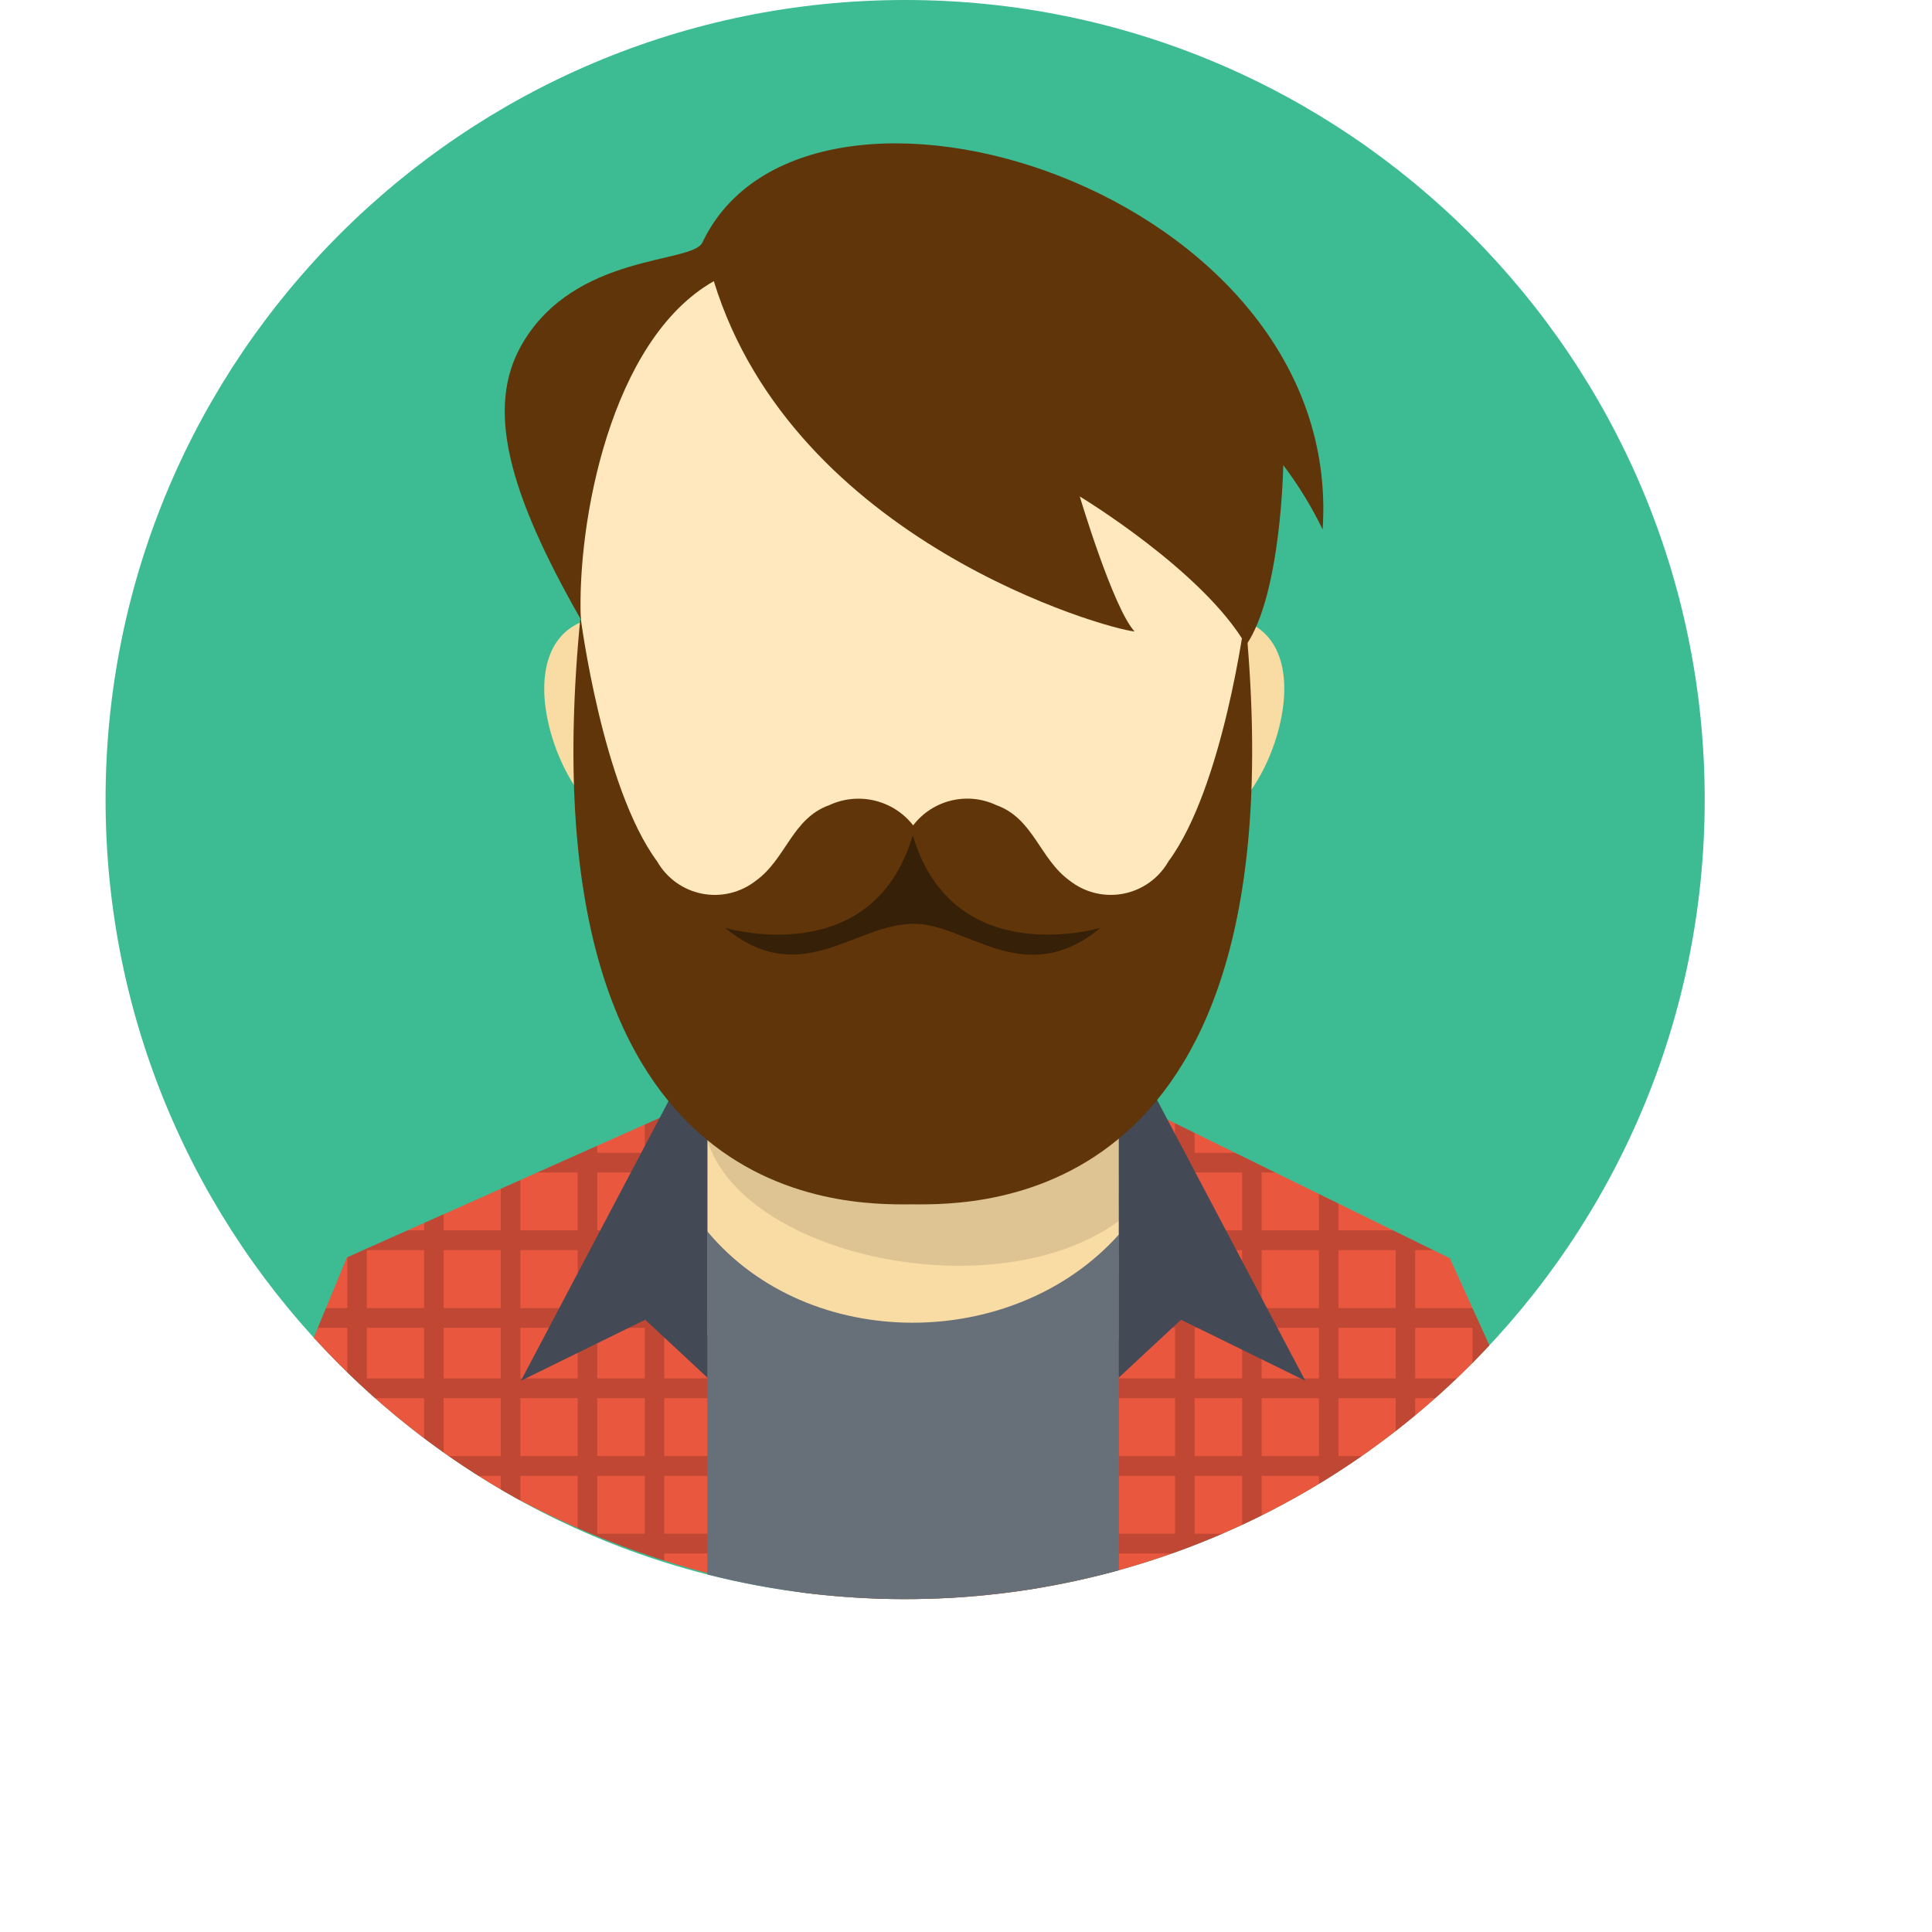
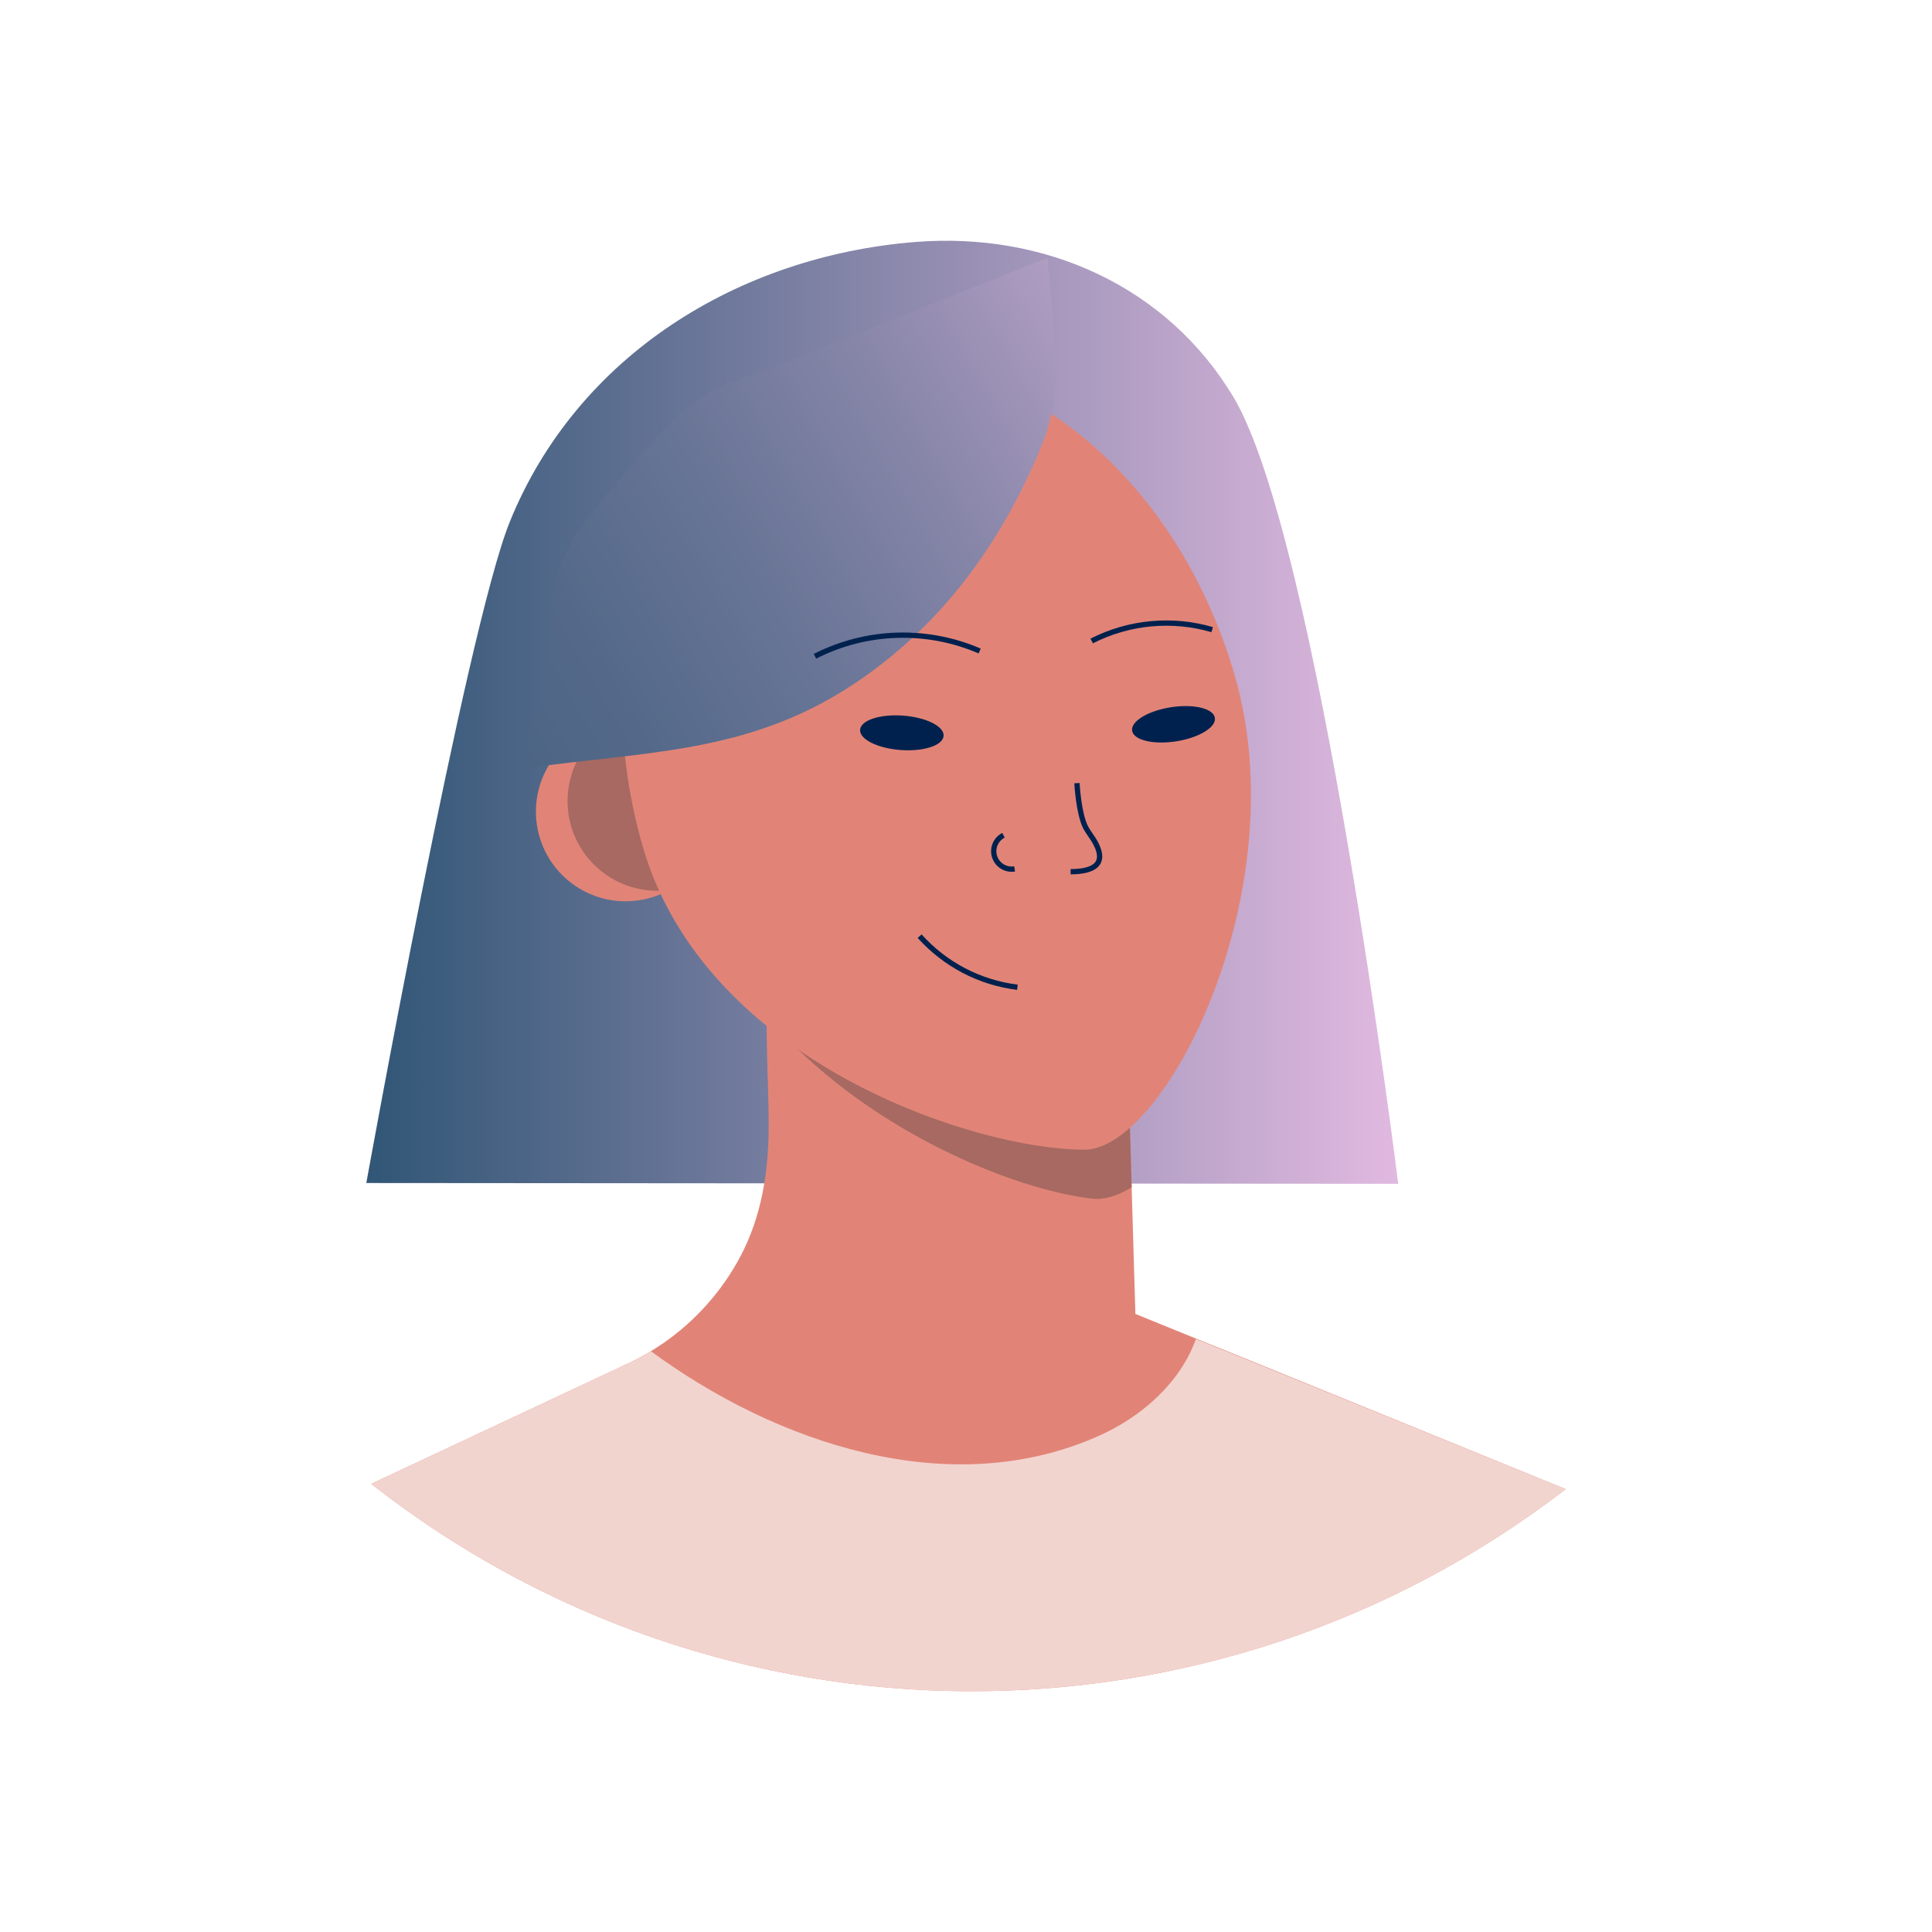
- <svg xmlns="http://www.w3.org/2000/svg" width="800px" height="800px" viewBox="-4.08 0 74.664 74.664">
+ <svg xmlns="http://www.w3.org/2000/svg" width="800px" height="800px" viewBox="0 0 366.34 366.34" id="Layer_1" data-name="Layer 1">
  <defs>
-     <clipPath id="clip-path">
-       <path clip-rule="evenodd" d="M53.478 51.993A30.814 30.814 0 0 1 30.9 61.8a31.206 31.206 0 0 1-3.837-.237A34.069 34.069 0 0 1 15.9 57.919a31.032 31.032 0 0 1-7.856-6.225l1.283-3.1 13.925-6.212c0 4.535 1.31 10.02 7.439 10.113 7.57.114 8.47-5.475 8.47-10.15l12.79 6.282z" fill="none" />
-     </clipPath>
+     <style>.cls-1{fill:url(#linear-gradient);}.cls-2{fill:#e18477;}.cls-3{fill:#a76962;}.cls-4{fill:#f2d4cf;}.cls-5{fill:url(#linear-gradient-2);}.cls-6{fill:none;stroke:#00214e;stroke-miterlimit:10;}.cls-7{fill:#00214e;}</style>
+     <linearGradient id="linear-gradient" x1="69.46" y1="135.08" x2="265.13" y2="135.08" gradientUnits="userSpaceOnUse">
+       <stop offset="0" stop-color="#315676" />
+       <stop offset="1" stop-color="#e1b9e0" />
+     </linearGradient>
+     <linearGradient id="linear-gradient-2" x1="52.67" y1="156.37" x2="257.22" y2="40.38" gradientUnits="userSpaceOnUse">
+       <stop offset="0" stop-color="#315676" />
+       <stop offset="0.08" stop-color="#375979" />
+       <stop offset="0.18" stop-color="#496383" />
+       <stop offset="0.2" stop-color="#4d6585" />
+       <stop offset="0.29" stop-color="#546989" />
+       <stop offset="0.43" stop-color="#677495" />
+       <stop offset="0.6" stop-color="#8786a9" />
+       <stop offset="0.78" stop-color="#b39fc4" />
+       <stop offset="0.95" stop-color="#e1b9e0" />
+     </linearGradient>
  </defs>
-   <g data-name="Layer 2" id="Layer_2">
-     <g data-name="—ÎÓÈ 1" id="_ÎÓÈ_1">
-       <circle cx="30.9" cy="30.9" fill="#3dbc93" r="30.9" />
-       <path d="M53.478 51.993A30.814 30.814 0 0 1 30.9 61.8a31.206 31.206 0 0 1-3.837-.237A34.069 34.069 0 0 1 15.9 57.919a31.032 31.032 0 0 1-7.856-6.225l1.283-3.1 13.925-6.212c0 4.535 1.31 10.02 7.439 10.113 7.57.114 8.47-5.475 8.47-10.15l12.79 6.282z" fill="#e9573e" fill-rule="evenodd" />
-       <g clip-path="url(#clip-path)">
-         <path d="M.694 74.664v-.762H66.5v.762H.694zm9.401-40.977v2.237h2.215v-2.237zm0 3v2.24h2.215v-2.24zm0 3.002v1.86h2.215v-1.86zm0 2.622v2.24h2.215v-2.24zm0 3.002v2.237h2.215v-2.237zm0 3v2.24h2.215v-2.24zm0 3.002v1.956h2.215v-1.956zm0 2.718v2.24h2.215v-2.24zm0 3.003v2.237h2.215v-2.237zm0 2.999v2.24h2.215v-2.24zm0 3.002v1.86h2.215v-1.86zm0 2.623v2.229h-.753v-2.23H.694v-.762h8.648v-1.86H.694v-.762h8.648v-2.24H.694v-.762h8.648v-2.237H.694v-.763h8.648v-2.24H.694v-.762h8.648v-1.956H.694v-.762h8.648v-2.24H.694v-.763h8.648v-2.237H.694v-.762h8.648v-2.24H.694v-.762h8.648v-1.86H.694v-.763h8.648v-2.24H.694v-.762h8.648v-2.237H.694v-.763H66.5v.763h-12.92v2.237H66.5v.762h-12.92v2.24H66.5v.763h-12.92v1.86H66.5v.762h-12.92v2.24H66.5v.762h-12.92v2.237H66.5v.763h-12.92v2.24H66.5v.762h-12.92v1.956H66.5v.762h-12.92v2.24H66.5v.763h-12.92v2.237H66.5v.762h-12.92v2.24H66.5v.762h-12.92v1.86H66.5v.762h-12.92v2.23h-.755v-2.23h-2.214v2.23h-.755v-2.23h-2.211v2.23h-.754v-2.23h-2.215v2.23h-.754v-2.23h-1.838v2.23h-.754v-2.23h-2.215v2.23h-.754v-2.23H36.15v2.23h-.754v-2.23h-2.215v2.23h-.754v-2.23h-1.933v2.23h-.754v-2.23h-2.215v2.23h-.753v-2.23H24.56v2.23h-.754v-2.23H21.59v2.23h-.754v-2.23H19v2.23h-.754v-2.23H16.03v2.23h-.754v-2.23h-2.212v2.23h-.754v-2.23zm24.627-35.738h31.78v.762H.693v-.762h34.028zm18.104 3.765h-2.214v2.237h2.214v-2.237zm-2.969 0h-2.211v2.237h2.211v-2.237zm-2.965 0h-2.215v2.237h2.215v-2.237zm-2.969 0h-1.838v2.237h1.838v-2.237zm-2.592 0h-2.215v2.237h2.215v-2.237zm-2.969 0H36.15v2.237h2.212v-2.237zm-2.966 0h-2.215v2.237h2.215v-2.237zm-2.969 0h-1.933v2.237h1.933v-2.237zm-2.687 0h-2.215v2.237h2.216v-2.237zm-2.969 0H24.56v2.237h2.212v-2.237zm-2.965 0H21.59v2.237h2.215v-2.237zm-2.969 0H19v2.237h1.838v-2.237zm-2.592 0H16.03v2.237h2.215v-2.237zm-2.97 0h-2.21v2.237h2.21v-2.237zm37.551 3h-2.214v2.24h2.214v-2.24zm-2.969 0h-2.211v2.24h2.211v-2.24zm-2.965 0h-2.215v2.24h2.215v-2.24zm-2.969 0h-1.838v2.24h1.838v-2.24zm-2.592 0h-2.215v2.24h2.215v-2.24zm-2.969 0H36.15v2.24h2.212v-2.24zm-2.966 0h-2.215v2.24h2.215v-2.24zm-2.969 0h-1.933v2.24h1.933v-2.24zm-2.687 0h-2.215v2.24h2.216v-2.24zm-2.969 0H24.56v2.24h2.212v-2.24zm-2.965 0H21.59v2.24h2.215v-2.24zm-2.969 0H19v2.24h1.838v-2.24zm-2.592 0H16.03v2.24h2.215v-2.24zm-2.97 0h-2.21v2.24h2.21v-2.24zm37.551 3.002h-2.214v1.86h2.214v-1.86zm-2.969 0h-2.211v1.86h2.211v-1.86zm-2.965 0h-2.215v1.86h2.215v-1.86zm-2.969 0h-1.838v1.86h1.838v-1.86zm-2.592 0h-2.215v1.86h2.215v-1.86zm-2.969 0H36.15v1.86h2.212v-1.86zm-2.966 0h-2.215v1.86h2.215v-1.86zm-2.969 0h-1.933v1.86h1.933v-1.86zm-2.687 0h-2.215v1.86h2.216v-1.86zm-2.969 0H24.56v1.86h2.212v-1.86zm-2.965 0H21.59v1.86h2.215v-1.86zm-2.969 0H19v1.86h1.838v-1.86zm-2.592 0H16.03v1.86h2.215v-1.86zm-2.97 0h-2.21v1.86h2.21v-1.86zm37.551 2.622h-2.214v2.24h2.214v-2.24zm-2.969 0h-2.211v2.24h2.211v-2.24zm-2.965 0h-2.215v2.24h2.215v-2.24zm-2.969 0h-1.838v2.24h1.838v-2.24zm-2.592 0h-2.215v2.24h2.215v-2.24zm-2.969 0H36.15v2.24h2.212v-2.24zm-2.966 0h-2.215v2.24h2.215v-2.24zm-2.969 0h-1.933v2.24h1.933v-2.24zm-2.687 0h-2.215v2.24h2.216v-2.24zm-2.969 0H24.56v2.24h2.212v-2.24zm-2.965 0H21.59v2.24h2.215v-2.24zm-2.969 0H19v2.24h1.838v-2.24zm-2.592 0H16.03v2.24h2.215v-2.24zm-2.97 0h-2.21v2.24h2.21v-2.24zm37.551 3.002h-2.214v2.237h2.214v-2.237zm-2.969 0h-2.211v2.237h2.211v-2.237zm-2.965 0h-2.215v2.237h2.215v-2.237zm-2.969 0h-1.838v2.237h1.838v-2.237zm-2.592 0h-2.215v2.237h2.215v-2.237zm-2.969 0H36.15v2.237h2.212v-2.237zm-2.966 0h-2.215v2.237h2.215v-2.237zm-2.969 0h-1.933v2.237h1.933v-2.237zm-2.687 0h-2.215v2.237h2.216v-2.237zm-2.969 0H24.56v2.237h2.212v-2.237zm-2.965 0H21.59v2.237h2.215v-2.237zm-2.969 0H19v2.237h1.838v-2.237zm-2.592 0H16.03v2.237h2.215v-2.237zm-2.97 0h-2.21v2.237h2.21v-2.237zm37.551 3h-2.214v2.24h2.214v-2.24zm-2.969 0h-2.211v2.24h2.211v-2.24zm-2.965 0h-2.215v2.24h2.215v-2.24zm-2.969 0h-1.838v2.24h1.838v-2.24zm-2.592 0h-2.215v2.24h2.215v-2.24zm-2.969 0H36.15v2.24h2.212v-2.24zm-2.966 0h-2.215v2.24h2.215v-2.24zm-2.969 0h-1.933v2.24h1.933v-2.24zm-2.687 0h-2.215v2.24h2.216v-2.24zm-2.969 0H24.56v2.24h2.212v-2.24zm-2.965 0H21.59v2.24h2.215v-2.24zm-2.969 0H19v2.24h1.838v-2.24zm-2.592 0H16.03v2.24h2.215v-2.24zm-2.97 0h-2.21v2.24h2.21v-2.24zm37.551 3.002h-2.214v1.956h2.214v-1.956zm-2.969 0h-2.211v1.956h2.211v-1.956zm-2.965 0h-2.215v1.956h2.215v-1.956zm-2.969 0h-1.838v1.956h1.838v-1.956zm-2.592 0h-2.215v1.956h2.215v-1.956zm-2.969 0H36.15v1.956h2.212v-1.956zm-2.966 0h-2.215v1.956h2.215v-1.956zm-2.969 0h-1.933v1.956h1.933v-1.956zm-2.687 0h-2.215v1.956h2.216v-1.956zm-2.969 0H24.56v1.956h2.212v-1.956zm-2.965 0H21.59v1.956h2.215v-1.956zm-2.969 0H19v1.956h1.838v-1.956zm-2.592 0H16.03v1.956h2.215v-1.956zm-2.97 0h-2.21v1.956h2.21v-1.956zm37.551 2.718h-2.214v2.24h2.214v-2.24zm-2.969 0h-2.211v2.24h2.211v-2.24zm-2.965 0h-2.215v2.24h2.215v-2.24zm-2.969 0h-1.838v2.24h1.838v-2.24zm-2.592 0h-2.215v2.24h2.215v-2.24zm-2.969 0H36.15v2.24h2.212v-2.24zm-2.966 0h-2.215v2.24h2.215v-2.24zm-2.969 0h-1.933v2.24h1.933v-2.24zm-2.687 0h-2.215v2.24h2.216v-2.24zm-2.969 0H24.56v2.24h2.212v-2.24zm-2.965 0H21.59v2.24h2.215v-2.24zm-2.969 0H19v2.24h1.838v-2.24zm-2.592 0H16.03v2.24h2.215v-2.24zm-2.97 0h-2.21v2.24h2.21v-2.24zm37.551 3.003h-2.214v2.237h2.214v-2.237zm-2.969 0h-2.211v2.237h2.211v-2.237zm-2.965 0h-2.215v2.237h2.215v-2.237zm-2.969 0h-1.838v2.237h1.838v-2.237zm-2.592 0h-2.215v2.237h2.215v-2.237zm-2.969 0H36.15v2.237h2.212v-2.237zm-2.966 0h-2.215v2.237h2.215v-2.237zm-2.969 0h-1.933v2.237h1.933v-2.237zm-2.687 0h-2.215v2.237h2.216v-2.237zm-2.969 0H24.56v2.237h2.212v-2.237zm-2.965 0H21.59v2.237h2.215v-2.237zm-2.969 0H19v2.237h1.838v-2.237zm-2.592 0H16.03v2.237h2.215v-2.237zm-2.97 0h-2.21v2.237h2.21v-2.237zm37.551 2.999h-2.214v2.24h2.214v-2.24zm-2.969 0h-2.211v2.24h2.211v-2.24zm-2.965 0h-2.215v2.24h2.215v-2.24zm-2.969 0h-1.838v2.24h1.838v-2.24zm-2.592 0h-2.215v2.24h2.215v-2.24zm-2.969 0H36.15v2.24h2.212v-2.24zm-2.966 0h-2.215v2.24h2.215v-2.24zm-2.969 0h-1.933v2.24h1.933v-2.24zm-2.687 0h-2.215v2.24h2.216v-2.24zm-2.969 0H24.56v2.24h2.212v-2.24zm-2.965 0H21.59v2.24h2.215v-2.24zm-2.969 0H19v2.24h1.838v-2.24zm-2.592 0H16.03v2.24h2.215v-2.24zm-2.97 0h-2.21v2.24h2.21v-2.24zm37.551 3.002h-2.214v1.86h2.214v-1.86zm-2.969 0h-2.211v1.86h2.211v-1.86zm-2.965 0h-2.215v1.86h2.215v-1.86zm-2.969 0h-1.838v1.86h1.838v-1.86zm-2.592 0h-2.215v1.86h2.215v-1.86zm-2.969 0H36.15v1.86h2.212v-1.86zm-2.966 0h-2.215v1.86h2.215v-1.86zm-2.969 0h-1.933v1.86h1.933v-1.86zm-2.687 0h-2.215v1.86h2.216v-1.86zm-2.969 0H24.56v1.86h2.212v-1.86zm-2.965 0H21.59v1.86h2.215v-1.86zm-2.969 0H19v1.86h1.838v-1.86zm-2.592 0H16.03v1.86h2.215v-1.86zm-2.97 0h-2.21v1.86h2.21v-1.86zM34.723 67.9h31.78v.762H.693V67.9h34.028zm0 2.999h31.78v.763H.693v-.763h34.028z" fill-rule="evenodd" opacity="0.18" />
-       </g>
-       <path d="M23.255 38.68l15.907.121v12.918l-15.907-.121V38.68z" fill="#f9dca4" fill-rule="evenodd" />
-       <path d="M39.162 60.682a31.097 31.097 0 0 1-15.907.164v-13.26c3.922 4.713 11.848 4.664 15.907.121z" fill="#677079" fill-rule="evenodd" />
-       <path d="M39.165 43.46v2.258c0 .161.002 1.46-.003 1.467-4.75 3.472-14.539 1.365-15.907-3.124z" fill-rule="evenodd" opacity="0.11" />
-       <path d="M31.129 8.432c21.281 0 12.987 35.266 0 35.266-12.266 0-21.281-35.266 0-35.266z" fill="#ffe8be" fill-rule="evenodd" />
-       <path d="M18.365 24.046c-3.07 1.339-.46 7.686 1.472 7.658a31.972 31.972 0 0 1-1.472-7.659z" fill="#f9dca4" fill-rule="evenodd" />
-       <path d="M44.14 24.045c3.07 1.339.46 7.687-1.471 7.658a31.993 31.993 0 0 0 1.471-7.658z" fill="#f9dca4" fill-rule="evenodd" />
-       <path d="M23.258 53.239l-2.404-2.236-4.803 2.358 7.205-13.65.002 13.528z" fill="#434955" fill-rule="evenodd" />
-       <path d="M39.157 53.239l2.404-2.237 4.804 2.359-7.206-13.651-.002 13.529z" fill="#434955" fill-rule="evenodd" />
-       <path d="M18.368 23.94C15.536 18.98 14.68 15.73 16.1 13.29c2.049-3.52 6.571-3.089 6.965-3.918 4.025-8.479 24.839-2.048 23.97 11.09a14.806 14.806 0 0 0-1.522-2.486s-.075 4.991-1.437 6.957c-1.663-2.874-6.427-5.747-6.427-5.747s1.285 4.31 2.117 5.218c-1.074-.094-13.159-3.479-16.26-13.537-4.007 2.269-5.29 9.366-5.14 13.072z" fill="#60350a" fill-rule="evenodd" />
-       <path d="M31.15 46.543c-2.66.022-15.053.136-12.796-22.713 0 0 .835 6.584 2.96 9.456a2.566 2.566 0 0 0 3.822.746c1.16-.835 1.397-2.407 2.834-2.917a2.68 2.68 0 0 1 3.24.782 2.633 2.633 0 0 1 3.213-.782c1.437.51 1.675 2.082 2.834 2.917a2.566 2.566 0 0 0 3.821-.746c2.126-2.873 2.962-9.456 2.962-9.456 2.256 22.85-10.23 22.735-12.89 22.713z" fill="#60350a" fill-rule="evenodd" />
-       <path d="M23.94 35.855s5.64 1.699 7.233-3.5l.023-.075.022.075c1.592 5.199 7.234 3.5 7.234 3.5-2.977 2.458-5.176-.206-7.285-.154-2.273.056-4.335 2.542-7.228.154z" fill="#362008" fill-rule="evenodd" />
-     </g>
-   </g>
+   <path class="cls-1" d="M69.46,224.32s19-105.26,27.23-125.44c12.82-31.53,43.39-50.33,76.92-53,24.51-1.94,47.64,8.38,60.25,29.37,16.1,26.81,31.27,149.22,31.27,149.22Z" />
+   <path class="cls-2" d="M296.88,282.36a184.56,184.56,0,0,1-226.48-1l48.66-22.81a47.68,47.68,0,0,0,4.35-2.34l1.12-.7c.4-.25.79-.51,1.18-.78a46.54,46.54,0,0,0,14.67-16.47c4-7.55,5.32-15.89,5.38-24.39,0-5.72-.31-11.44-.37-17.17q-.06-4.75-.1-9.51h0l2,1,5.2,2.69L182.76,196l31.12,5.3.7,23.8.24,8.17.47,15.87,11.47,4.67,9,3.64Z" />
+   <path class="cls-3" d="M214.58,225.14c-2.67,1.63-5.19,2.39-7.4,2.15-14.79-1.59-43.64-13.18-61.8-34.63q0-1.57-.06-3.15c0-.78,0-1.55,0-2.33l2,1,5.2,2.69L182.76,196l31.12,5.3Z" />
+   <path class="cls-4" d="M296.89,282.36a184.56,184.56,0,0,1-226.48-1l48.66-22.81a47.68,47.68,0,0,0,4.35-2.34c23.68,17.41,56.64,28.75,85.06,16,8.06-3.62,15.33-10.05,18.29-18.31l9,3.64Z" />
+   <circle class="cls-2" cx="118.62" cy="153.9" r="17" />
+   <circle class="cls-3" cx="124.62" cy="151.9" r="17" />
+   <path class="cls-2" d="M234.15,128.16C245.9,168.84,221,218,205.62,218c-21,0-72-16.78-83.74-57.46s3.87-80.92,34.87-89.87S222.41,87.47,234.15,128.16Z" />
+   <path class="cls-5" d="M199.29,78.62a32.79,32.79,0,0,1-1.66,5.56c-7.52,18.57-19.12,34.58-36,45.7-20,13.16-39.6,12.58-62,15.8,1.27-8.18,4.14-16,4.39-24.57.4-13.42,3.43-18.54,11.89-28.34,6.3-7.29,14.83-18.43,24.73-20.87.17,0,58-23,58-23C199.28,58.89,201.24,69.12,199.29,78.62Z" />
+   <path class="cls-6" d="M207,121.54a31.13,31.13,0,0,1,22.85-2.15" />
+   <path class="cls-6" d="M154.53,124.44a36.75,36.75,0,0,1,31.23-1" />
+   <path class="cls-6" d="M204.21,148.5s.29,5.66,1.61,8.31c.58,1.14,1.46,2.1,2,3.23,2.22,4.34-1.36,5.25-4.81,5.25" />
+   <path class="cls-6" d="M190.28,158.38a3.4,3.4,0,0,0,2.11,6.38" />
+   <path class="cls-6" d="M174.38,177.51a29.78,29.78,0,0,0,18.54,9.69" />
+   <ellipse class="cls-7" cx="171.02" cy="138.97" rx="3.27" ry="7.94" transform="translate(19.8 299.26) rotate(-85.77)" />
+   <ellipse class="cls-7" cx="222.52" cy="137.33" rx="7.94" ry="3.27" transform="translate(-18.5 35.92) rotate(-8.86)" />
</svg>
